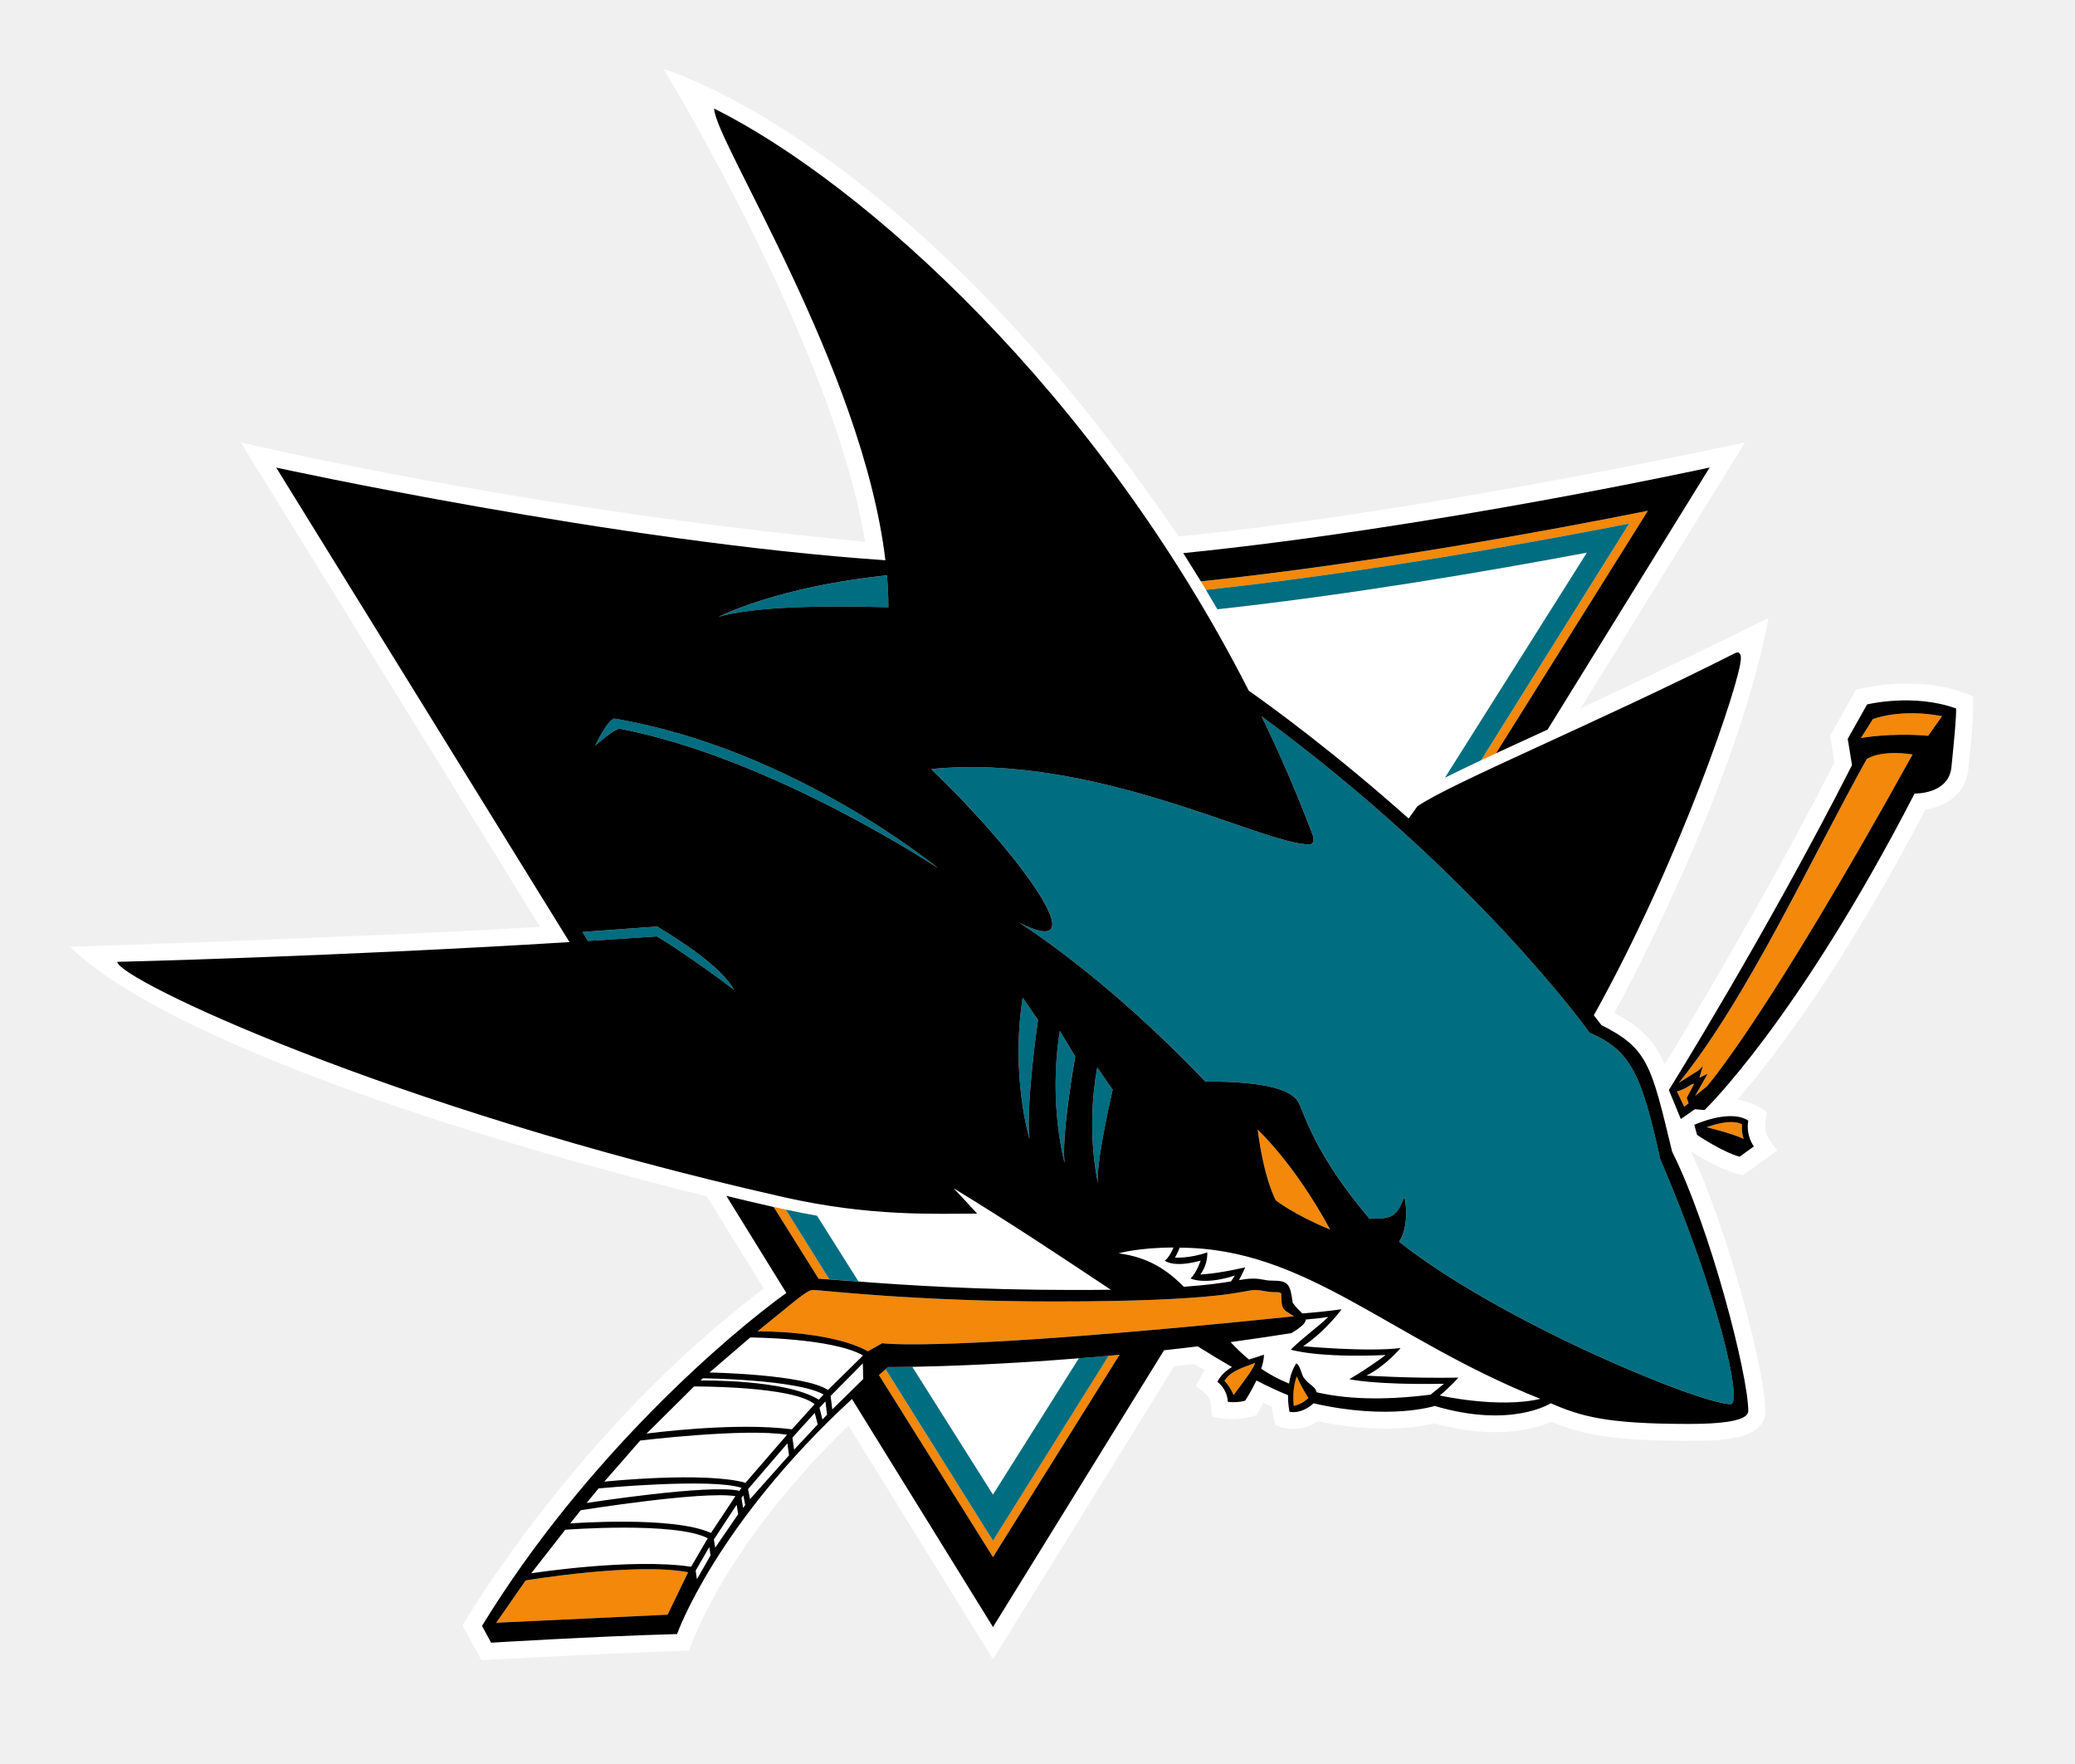
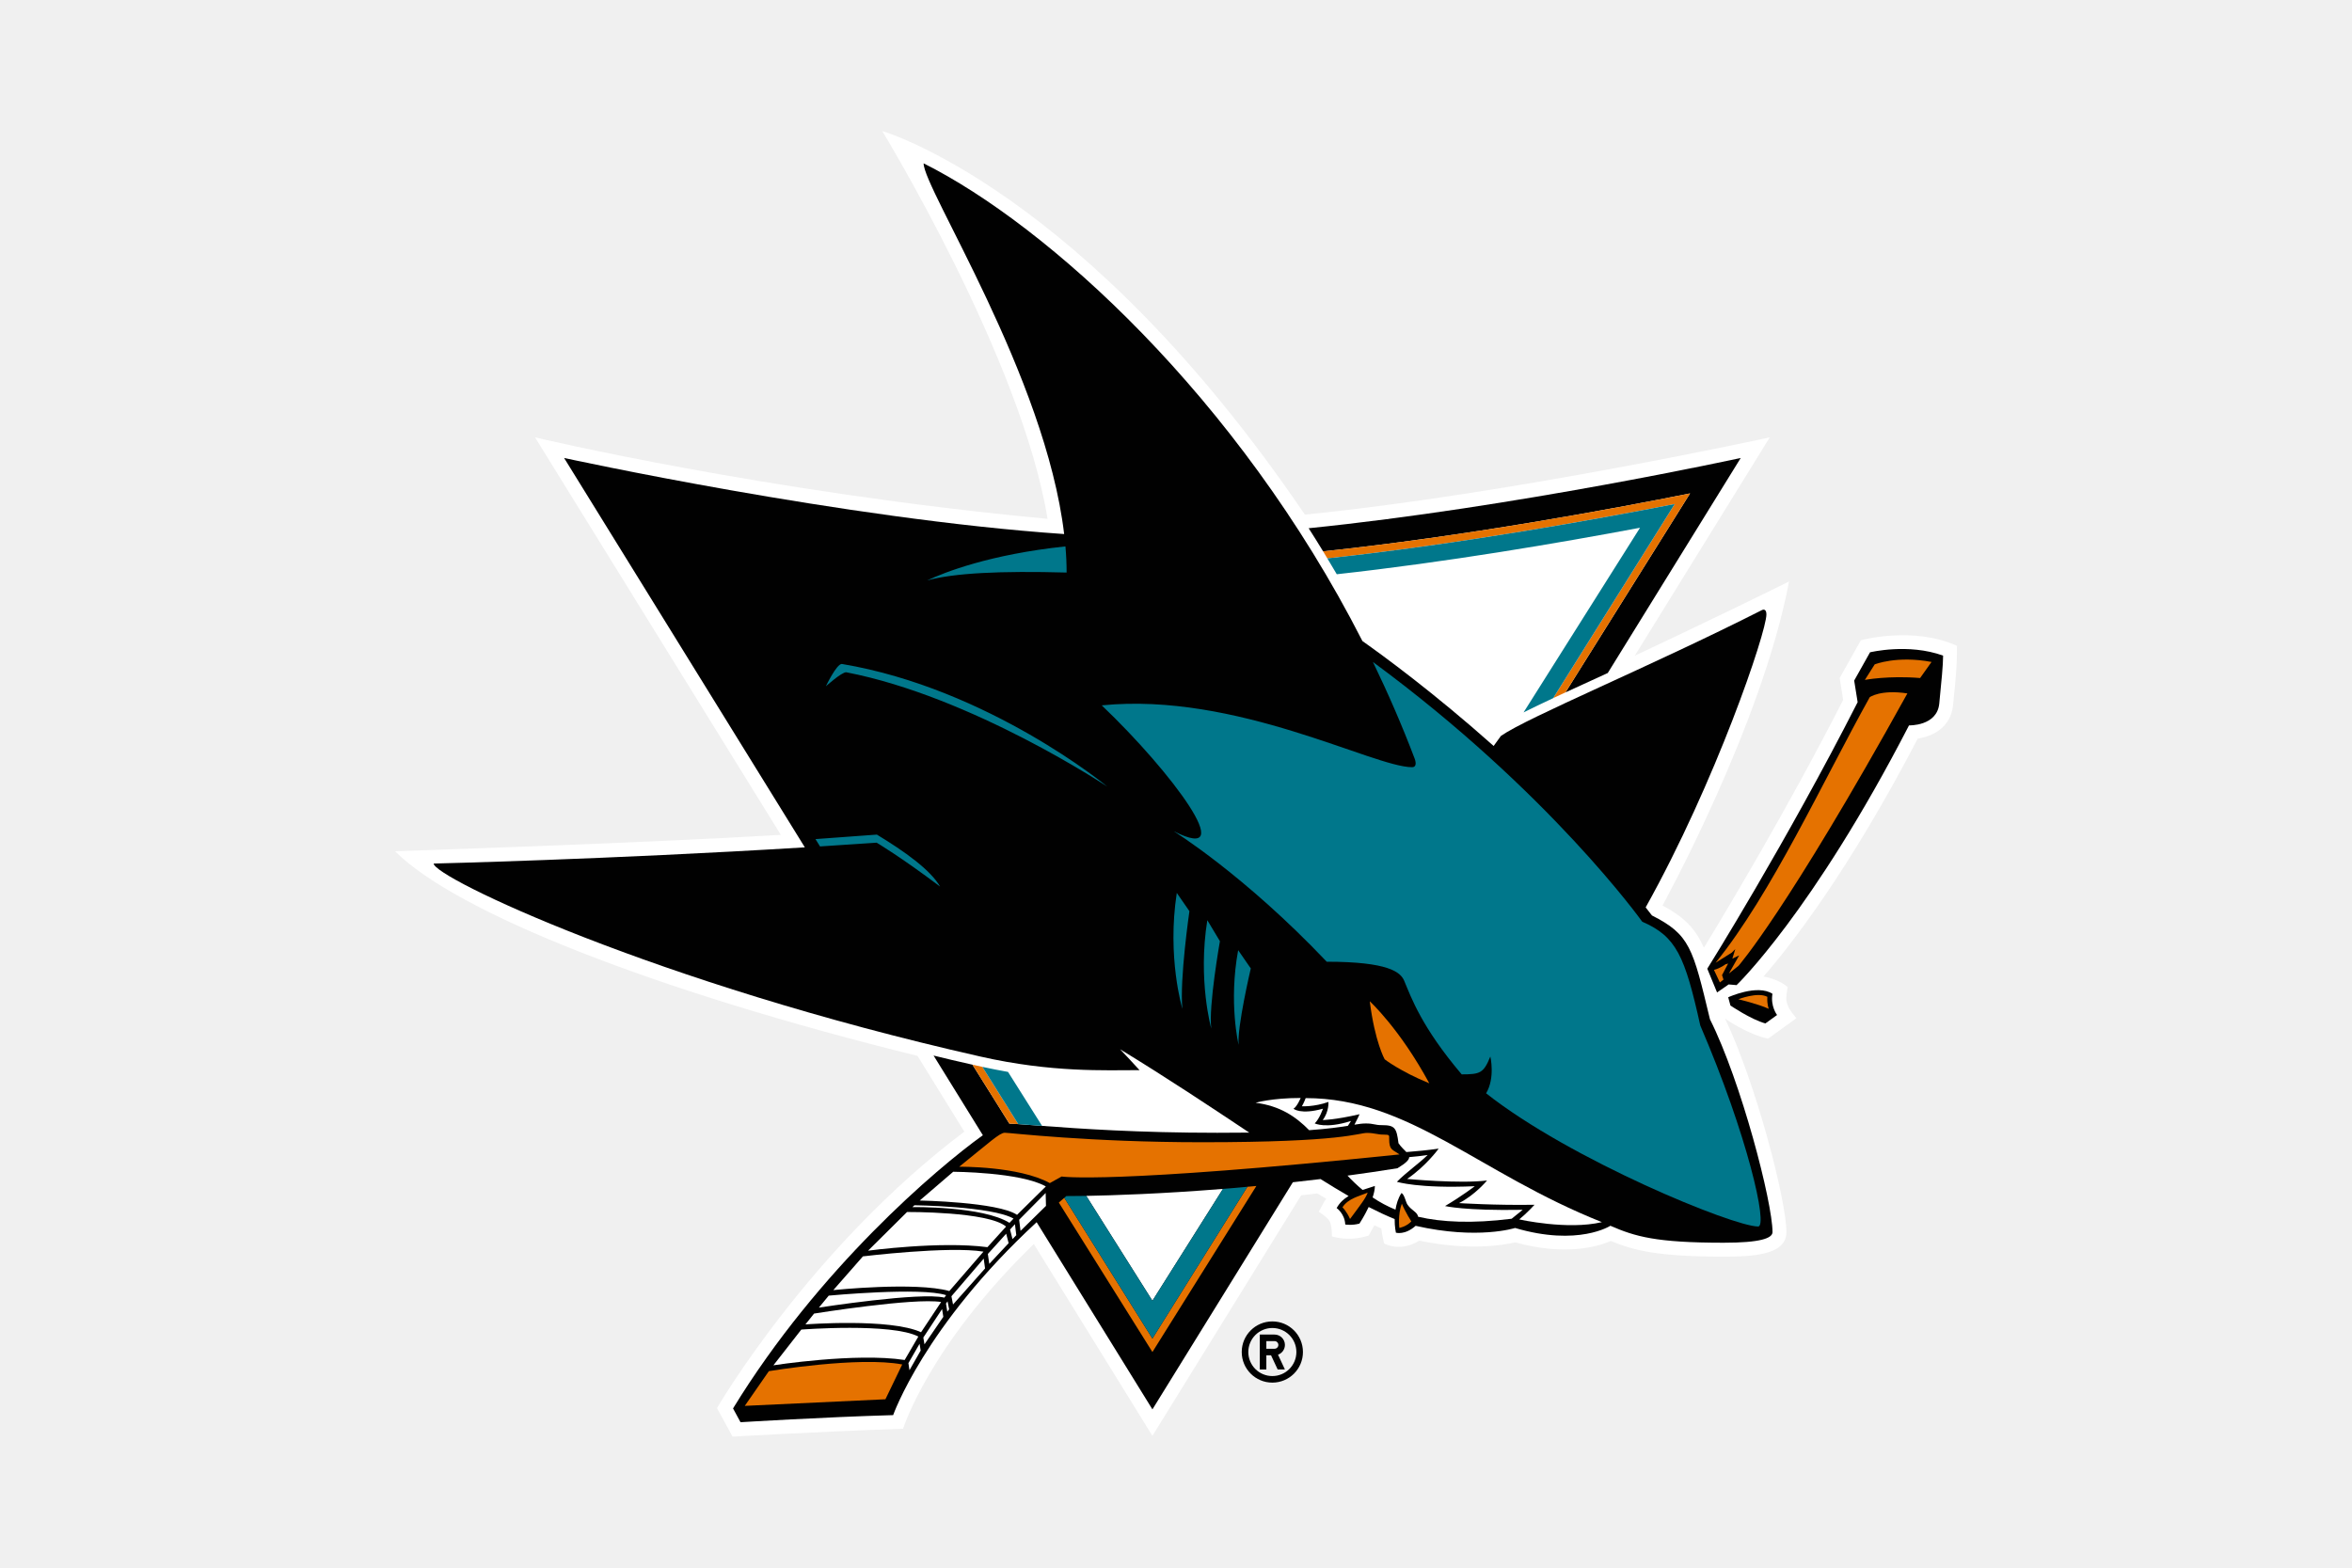
- <svg xmlns="http://www.w3.org/2000/svg" width="60" height="51" viewBox="0 0 60 51" fill="none">
-   <path d="M53.667 19.94L52.92 21.27L53.045 22.042C51.067 25.915 48.911 29.509 48.138 30.773C47.839 30.094 47.444 29.694 46.68 29.284C46.68 29.284 50.189 22.918 51.137 17.868C48.483 19.183 45.704 20.482 45.704 20.482L50.46 12.79C50.46 12.79 41.316 14.791 34.082 15.512C26.283 4.026 19.192 2 19.192 2C19.192 2 24.104 10.041 25.015 15.663C15.072 14.73 6.961 12.791 6.961 12.791L15.619 26.798C10.554 27.098 2.031 27.374 2.031 27.374C4.202 29.547 11.191 32.3 20.434 34.585L22.086 37.254C16.649 41.351 13.373 46.994 13.373 46.994L13.921 48C13.921 48 16.62 47.838 19.929 47.721C19.929 47.721 20.829 44.812 24.533 41.214L28.713 47.972L33.953 39.498L34.523 39.432L34.84 39.623C34.754 39.709 34.696 39.877 34.571 40.075C35.005 40.371 35.018 40.42 35.038 40.946C35.038 40.946 35.618 41.15 36.333 40.915L36.531 40.556L36.774 40.666C36.806 40.92 36.876 41.197 36.876 41.197C37.542 41.511 38.106 41.094 38.106 41.094C39.885 41.459 41.09 41.251 41.489 41.154C43.249 41.639 44.39 41.31 44.86 41.106C45.672 41.441 46.508 41.658 48.832 41.658C49.903 41.658 51.046 41.592 51.046 40.793C51.046 39.67 49.972 35.552 48.886 33.272C48.886 33.272 49.685 33.834 50.401 33.978L51.395 33.258C50.944 32.727 51.029 32.571 51.091 32.159C50.735 31.858 50.239 31.789 50.239 31.789C51.211 30.672 53.244 28.068 55.672 23.405C56.182 23.328 56.837 23.028 56.917 22.223C57.002 21.347 57.055 20.97 57.055 20.137C55.515 19.434 53.667 19.94 53.667 19.94ZM49.435 13.519L44.75 21.095C44.247 21.325 43.74 21.556 43.26 21.779C43.114 21.848 42.97 21.914 42.83 21.98C42.448 22.16 42.096 22.33 41.784 22.484L45.888 15.978C43.004 16.522 39.057 17.193 35.205 17.617C35.094 17.429 34.984 17.242 34.873 17.057C34.824 16.975 34.775 16.892 34.725 16.812C34.557 16.536 34.386 16.265 34.215 15.996C41.468 15.259 49.435 13.519 49.435 13.519ZM50.553 40.793C50.553 41.011 50.126 41.168 48.831 41.168C46.443 41.168 45.715 40.949 44.843 40.57C44.843 40.57 43.71 41.307 41.487 40.648C41.487 40.648 40.175 41.072 37.984 40.572C37.604 40.91 37.289 40.815 37.289 40.815C37.289 40.815 37.242 40.61 37.244 40.334C36.957 40.22 36.653 40.077 36.33 39.91C36.178 40.229 36.004 40.493 36.004 40.493C35.746 40.565 35.503 40.526 35.503 40.526C35.483 40.141 35.199 39.946 35.199 39.946C35.309 39.752 35.45 39.623 35.622 39.521C35.305 39.34 34.975 39.139 34.632 38.923C34.301 38.962 33.978 39.001 33.658 39.035L28.712 47.038L24.634 40.444C20.682 44.09 19.577 47.24 19.577 47.24C17.115 47.31 14.201 47.491 14.201 47.491L13.937 47.005C16.951 42.078 21.115 38.544 22.737 37.379L21.002 34.572C21.346 34.657 21.846 34.778 22.371 34.894C22.488 34.92 22.603 34.946 22.719 34.971C23.036 35.038 23.345 35.1 23.624 35.148L24.823 37.049C26.143 37.149 28.23 37.292 30.993 37.292C31.402 37.292 31.777 37.291 32.121 37.286C30.754 36.377 29.235 35.365 27.571 34.35C27.798 34.589 28.025 34.835 28.254 35.086C27.032 35.086 25.163 35.176 22.65 34.607C11.168 32.009 3.391 28.291 3.391 27.807C3.391 27.807 9.502 27.663 16.467 27.235L7.987 13.519C7.987 13.519 17.835 15.67 25.602 16.2C24.944 10.646 20.651 4.038 20.651 3.138C24.988 5.306 31.721 11.359 36.109 19.968C36.81 20.461 38.62 21.783 40.731 23.664L40.986 23.311C41.941 22.645 46.25 20.869 50.176 18.88C50.269 18.832 50.339 18.877 50.339 19.03C50.339 19.661 48.553 24.933 46.086 29.352L46.306 29.636C47.647 30.313 47.744 30.773 48.35 33.294C49.451 35.488 50.553 39.752 50.553 40.793ZM50.552 32.396C50.477 32.841 50.714 33.144 50.714 33.144L50.302 33.441C49.786 33.297 49.072 32.81 49.072 32.81L48.992 32.52C48.992 32.52 50.014 32.049 50.552 32.396ZM56.563 20.482C56.563 20.806 56.508 21.366 56.427 22.175C56.348 22.971 55.362 22.939 55.362 22.939C51.96 29.537 49.288 32.091 49.288 32.091L49.008 32.067L48.602 32.35L48.257 31.512C48.257 31.512 51.046 27.05 53.552 22.121L53.43 21.359L53.989 20.364C53.989 20.366 55.338 20.037 56.563 20.482Z" fill="white" />
-   <path d="M28.712 43.212L31.196 39.27C29.008 39.447 27.284 39.5 26.379 39.517L28.712 43.212Z" fill="white" />
-   <path d="M35.708 36.878C34.813 37.164 34.428 36.963 34.428 36.963C34.603 36.788 34.718 36.446 34.718 36.446C33.925 36.666 33.68 36.447 33.68 36.447C33.806 36.37 33.934 36.068 33.934 36.068C32.907 36.068 32.344 36.237 32.344 36.237C33.197 36.344 33.756 36.719 34.23 37.203C34.901 37.155 35.309 37.095 35.596 37.048L35.708 36.878Z" fill="white" />
-   <path d="M39.019 39.875C39.625 39.517 40.067 39.177 40.067 39.177C38.074 39.264 37.324 39.021 37.324 39.021C37.681 38.665 38.125 38.359 38.407 38.076C38.193 38.109 37.971 38.133 37.756 38.151C37.753 38.248 37.646 38.359 37.344 38.543C36.746 38.637 36.16 38.725 35.583 38.803C35.746 38.977 35.921 39.147 36.115 39.307C36.249 39.264 36.394 39.22 36.548 39.169C36.548 39.289 36.515 39.431 36.467 39.572C36.705 39.733 36.971 39.88 37.274 40.004C37.303 39.808 37.363 39.605 37.48 39.42C37.583 39.449 37.638 39.743 37.693 39.824C37.841 40.039 38.033 40.075 38.072 40.254C38.908 40.447 39.967 40.499 41.366 40.323L41.753 40.008C39.707 40.044 39.019 39.875 39.019 39.875Z" fill="white" />
-   <path d="M33.976 36.359C33.976 36.359 34.409 36.386 34.91 36.207C34.91 36.207 34.938 36.545 34.71 36.844C34.71 36.844 35.135 36.841 36.007 36.639C36.007 36.639 35.932 36.814 35.828 37.008C35.986 36.982 36.103 36.965 36.23 36.965C36.512 36.965 36.544 37.024 36.79 37.024C37.253 37.024 37.311 37.12 37.379 37.661C37.474 37.799 37.58 37.893 37.658 37.973C38.001 37.947 38.396 37.909 38.794 37.852C38.794 37.852 38.352 38.466 37.683 38.92C37.683 38.92 39.537 39.094 40.499 38.973C40.499 38.973 40.085 39.48 39.513 39.77C39.513 39.77 40.794 39.851 42.172 39.828C42.172 39.828 41.901 40.128 41.633 40.345C41.633 40.345 43.333 40.728 44.544 40.441C40.174 38.702 37.768 36.07 34.111 36.07C34.056 36.226 33.976 36.359 33.976 36.359Z" fill="white" />
-   <path d="M16.344 44.228L15.36 45.487C15.36 45.487 18.251 45.036 19.983 45.299L20.465 44.473C19.52 43.984 16.344 44.228 16.344 44.228Z" fill="white" />
-   <path d="M16.793 43.663L16.489 44.046C16.489 44.046 19.473 43.819 20.561 44.322L21.269 43.257C20.303 43.1 16.793 43.663 16.793 43.663Z" fill="white" />
-   <path d="M17.308 43.032L16.962 43.454C16.962 43.454 20.535 42.897 21.38 43.103L21.444 43.016C20.558 42.724 17.308 43.032 17.308 43.032Z" fill="white" />
-   <path d="M18.512 41.648L17.472 42.837C17.472 42.837 20.366 42.536 21.557 42.87L22.758 41.482C21.539 41.281 18.512 41.648 18.512 41.648Z" fill="white" />
-   <path d="M20.067 40.085L18.693 41.448C18.693 41.448 21.227 41.105 22.898 41.324L23.555 40.598C22.93 40.065 20.067 40.085 20.067 40.085Z" fill="white" />
-   <path d="M20.328 39.848L20.256 39.913C20.256 39.913 22.728 39.872 23.677 40.467L23.817 40.317C23.051 39.881 20.328 39.848 20.328 39.848Z" fill="white" />
-   <path d="M21.694 38.666L20.514 39.68C20.514 39.68 23.266 39.73 23.941 40.184L24.956 39.185C24.066 38.678 21.694 38.666 21.694 38.666Z" fill="white" />
-   <path d="M20.115 45.41L20.152 45.659L20.546 44.967L20.508 44.727L20.115 45.41Z" fill="white" />
-   <path d="M20.642 44.508L20.68 44.747L21.344 43.778L21.3 43.505L20.642 44.508Z" fill="white" />
-   <path d="M21.44 43.31L21.485 43.596L21.549 43.514L21.494 43.233L21.44 43.31Z" fill="white" />
-   <path d="M21.629 43.054L21.688 43.344L22.816 42.075L22.768 41.729L21.629 43.054Z" fill="white" />
-   <path d="M22.915 41.563L22.962 41.912L23.645 41.184L23.56 40.849L22.915 41.563Z" fill="white" />
-   <path d="M23.696 40.702L23.782 41.04L23.915 40.902L23.867 40.515L23.696 40.702Z" fill="white" />
-   <path d="M24.017 40.358L24.066 40.75L24.961 39.869L24.95 39.415L24.017 40.358Z" fill="white" />
-   <path d="M25.606 39.585C25.539 39.642 25.478 39.698 25.412 39.754L28.71 45.018L32.371 39.167C32.264 39.178 32.161 39.188 32.054 39.198L28.71 44.544L25.606 39.585Z" fill="#F3880B" />
-   <path d="M47.109 15.14L42.83 21.98C42.97 21.914 43.115 21.848 43.26 21.779L47.649 14.768C44.9 15.319 39.703 16.283 34.724 16.809C34.773 16.891 34.823 16.973 34.872 17.055C39.559 16.55 44.403 15.67 47.109 15.14Z" fill="#F3880B" />
-   <path d="M23.983 36.989L22.721 34.972C22.605 34.947 22.489 34.923 22.372 34.895L23.671 36.97C23.763 36.975 23.866 36.981 23.983 36.989Z" fill="#F3880B" />
-   <path d="M35.671 40.332C36.009 39.875 36.237 39.584 36.294 39.402C35.995 39.53 35.612 39.603 35.405 39.919C35.405 39.919 35.558 40.067 35.671 40.332Z" fill="#F3880B" />
-   <path d="M37.41 40.644C37.41 40.644 37.634 40.615 37.833 40.418C37.833 40.418 37.621 40.094 37.499 39.792C37.348 40.171 37.41 40.644 37.41 40.644Z" fill="#F3880B" />
-   <path d="M36.367 32.661C36.548 34.096 36.891 34.705 36.891 34.705C36.891 34.705 37.433 35.129 38.462 35.549C37.422 33.625 36.367 32.661 36.367 32.661Z" fill="#F3880B" />
-   <path d="M25.096 39.066L25.511 38.834C25.511 38.834 27.214 39.108 37.415 38.057C37.171 37.879 37.051 37.915 37.051 37.509C37.051 37.38 37.072 37.358 36.852 37.358C36.628 37.358 36.535 37.298 36.272 37.298C35.943 37.298 35.458 37.628 30.458 37.628C26.479 37.628 23.695 37.294 23.511 37.294C23.328 37.294 22.97 37.634 21.905 38.49C21.905 38.49 24 38.463 25.096 39.066Z" fill="#F3880B" />
-   <path d="M19.898 45.456C18.365 45.164 15.2 45.694 15.2 45.694L14.349 46.917L19.304 46.684L19.898 45.456Z" fill="#F3880B" />
-   <path d="M53.978 21.946C52.323 24.922 50.52 28.865 48.549 31.304L49.118 30.945L49.242 30.825L49.141 31.159L49.379 31.044L49.019 31.682L49.355 31.412C49.355 31.412 51.042 29.515 55.307 21.813C54.357 21.669 53.978 21.946 53.978 21.946Z" fill="#F3880B" />
-   <path d="M54.153 20.791L53.808 21.338C53.808 21.338 54.642 21.179 55.754 21.272L56.155 20.705C54.932 20.475 54.153 20.791 54.153 20.791Z" fill="#F3880B" />
-   <path d="M48.893 31.36C48.893 31.36 48.735 31.488 48.492 31.556L48.7 31.997L48.828 31.898L48.777 31.74L48.992 31.331L48.893 31.36Z" fill="#F3880B" />
-   <path d="M50.374 32.503C50.026 32.322 49.351 32.589 49.351 32.589C49.351 32.589 50.036 32.75 50.424 32.926C50.424 32.926 50.355 32.769 50.374 32.503Z" fill="#F3880B" />
-   <path d="M26.379 39.517C25.927 39.524 25.677 39.524 25.677 39.524C25.653 39.545 25.633 39.566 25.608 39.585L28.712 44.544L32.055 39.199C31.763 39.224 31.477 39.25 31.196 39.27L28.712 43.212L26.379 39.517Z" fill="#006D80" />
-   <path d="M23.983 36.989C24.214 37.005 24.497 37.025 24.824 37.05L23.625 35.149C23.346 35.101 23.037 35.038 22.721 34.972L23.983 36.989Z" fill="#006D80" />
-   <path d="M45.887 15.977L41.783 22.483C42.093 22.329 42.446 22.159 42.828 21.979L47.108 15.139C44.401 15.669 39.558 16.549 34.87 17.055C34.982 17.24 35.092 17.427 35.202 17.615C39.057 17.191 43.003 16.52 45.887 15.977Z" fill="#006D80" />
-   <path d="M25.688 17.556C25.688 17.253 25.675 16.946 25.647 16.635C22.979 16.917 21.388 17.547 20.777 17.834C21.714 17.572 23.375 17.492 25.688 17.556Z" fill="#006D80" />
-   <path d="M45.965 29.858C45.965 29.858 42.72 25.301 36.48 20.709C37.009 21.804 37.502 22.936 37.946 24.106C38.009 24.27 38 24.414 37.861 24.414C36.493 24.414 31.666 21.759 26.928 22.235C29.389 24.579 31.838 27.87 29.464 26.67C29.464 26.67 31.94 28.2 34.853 31.267C37.021 31.267 37.452 31.633 37.58 31.936C37.826 32.522 38.185 33.561 39.605 35.236C40.257 35.236 40.377 35.192 40.615 34.608C40.615 34.608 40.792 35.355 40.464 35.904C43.424 38.241 49.171 40.596 50.048 40.596C50.402 40.596 49.674 37.381 48.011 33.514C47.467 31.065 47.167 30.379 45.965 29.858Z" fill="#006D80" />
-   <path d="M18.995 27.073C18.995 27.073 19.842 27.571 21.23 28.619C20.89 28.029 19.989 27.386 19.004 26.787L16.842 26.945L17.001 27.204C17.662 27.162 18.328 27.118 18.995 27.073Z" fill="#006D80" />
-   <path d="M31.729 30.861C31.389 32.712 31.749 34.196 31.749 34.196C31.69 33.578 32.175 31.504 32.175 31.504L31.729 30.861Z" fill="#006D80" />
-   <path d="M30.644 29.804C30.303 31.927 30.783 33.621 30.783 33.621C30.68 32.841 31.088 30.543 31.088 30.543L30.644 29.804Z" fill="#006D80" />
-   <path d="M29.571 28.843C29.218 31.112 29.767 32.925 29.767 32.925C29.663 31.893 30.015 29.487 30.015 29.487L29.571 28.843Z" fill="#006D80" />
-   <path d="M27.123 25.098C27.123 25.098 22.948 21.645 17.768 20.775C17.581 20.775 17.206 21.561 17.206 21.561C17.206 21.561 17.755 21.067 17.923 21.067C22.359 21.924 27.123 25.098 27.123 25.098Z" fill="#006D80" />
-   <path d="M47.649 14.767L43.26 21.777C43.74 21.555 44.247 21.323 44.75 21.093L49.435 13.517C49.435 13.517 41.468 15.258 34.215 15.992C34.385 16.262 34.556 16.533 34.725 16.808C39.703 16.282 44.9 15.318 47.649 14.767Z" fill="black" />
-   <path d="M28.255 35.088C28.026 34.838 27.799 34.591 27.572 34.353C29.236 35.367 30.755 36.38 32.122 37.289C31.778 37.294 31.404 37.295 30.994 37.295C28.231 37.295 26.144 37.151 24.824 37.052C24.497 37.026 24.214 37.006 23.983 36.991C23.866 36.982 23.764 36.976 23.671 36.971L22.372 34.897C21.847 34.78 21.348 34.659 21.003 34.574L22.738 37.381C21.115 38.547 16.952 42.081 13.938 47.007L14.202 47.493C14.202 47.493 17.116 47.312 19.578 47.243C19.578 47.243 20.682 44.092 24.635 40.447L28.713 47.04L33.659 39.038C33.979 39.003 34.304 38.966 34.633 38.925C34.976 39.14 35.306 39.341 35.623 39.523C35.453 39.624 35.31 39.753 35.2 39.948C35.2 39.948 35.484 40.144 35.504 40.528C35.504 40.528 35.747 40.568 36.005 40.496C36.005 40.496 36.179 40.231 36.331 39.912C36.654 40.079 36.959 40.221 37.245 40.337C37.241 40.61 37.288 40.815 37.288 40.815C37.288 40.815 37.603 40.91 37.983 40.572C40.175 41.072 41.486 40.648 41.486 40.648C43.71 41.307 44.841 40.57 44.841 40.57C45.715 40.949 46.442 41.168 48.829 41.168C50.124 41.168 50.552 41.011 50.552 40.793C50.552 39.752 49.45 35.488 48.35 33.295C47.743 30.774 47.647 30.314 46.306 29.637L46.086 29.353C48.553 24.935 50.339 19.663 50.339 19.032C50.339 18.878 50.27 18.833 50.176 18.881C46.25 20.87 41.941 22.646 40.986 23.312L40.731 23.665C38.619 21.783 36.81 20.462 36.109 19.97C31.721 11.359 24.988 5.306 20.65 3.138C20.65 4.038 24.944 10.646 25.602 16.198C17.835 15.67 7.987 13.519 7.987 13.519L16.468 27.238C9.503 27.664 3.392 27.809 3.392 27.809C3.392 28.293 11.17 32.013 22.651 34.609C25.164 35.178 27.033 35.088 28.255 35.088ZM17.923 21.068C17.756 21.068 17.206 21.562 17.206 21.562C17.206 21.562 17.581 20.776 17.768 20.776C22.948 21.646 27.123 25.099 27.123 25.099C27.123 25.099 22.359 21.924 17.923 21.068ZM29.767 32.925C29.767 32.925 29.218 31.113 29.571 28.843L30.015 29.486C30.015 29.486 29.662 31.893 29.767 32.925ZM30.784 33.622C30.784 33.622 30.304 31.928 30.645 29.805L31.09 30.544C31.09 30.544 30.681 32.841 30.784 33.622ZM31.747 34.196C31.747 34.196 31.388 32.71 31.728 30.86L32.174 31.504C32.174 31.504 31.689 33.578 31.747 34.196ZM32.344 36.237C32.344 36.237 32.907 36.068 33.934 36.068C33.934 36.068 33.805 36.371 33.68 36.447C33.68 36.447 33.925 36.666 34.718 36.446C34.718 36.446 34.605 36.788 34.428 36.963C34.428 36.963 34.813 37.164 35.708 36.878L35.596 37.048C35.309 37.095 34.9 37.155 34.23 37.203C33.756 36.719 33.197 36.344 32.344 36.237ZM19.304 46.683L14.349 46.916L15.2 45.693C15.2 45.693 18.365 45.163 19.898 45.456L19.304 46.683ZM15.36 45.487L16.344 44.227C16.344 44.227 19.52 43.983 20.466 44.473L19.984 45.298C18.251 45.036 15.36 45.487 15.36 45.487ZM20.152 45.659L20.115 45.41L20.508 44.728L20.547 44.967L20.152 45.659ZM16.487 44.045L16.792 43.663C16.792 43.663 20.303 43.1 21.266 43.256L20.558 44.321C19.472 43.819 16.487 44.045 16.487 44.045ZM20.68 44.748L20.642 44.508L21.301 43.504L21.345 43.777L20.68 44.748ZM16.962 43.454L17.308 43.032C17.308 43.032 20.558 42.724 21.444 43.016L21.38 43.103C20.535 42.897 16.962 43.454 16.962 43.454ZM21.485 43.596L21.44 43.31L21.494 43.233L21.549 43.514L21.485 43.596ZM17.472 42.837L18.512 41.648C18.512 41.648 21.539 41.281 22.758 41.482L21.557 42.87C20.365 42.536 17.472 42.837 17.472 42.837ZM21.688 43.343L21.63 43.053L22.768 41.729L22.816 42.075L21.688 43.343ZM18.694 41.448L20.068 40.085C20.068 40.085 22.931 40.066 23.555 40.599L22.899 41.325C21.228 41.104 18.694 41.448 18.694 41.448ZM22.962 41.912L22.913 41.563L23.559 40.849L23.645 41.182L22.962 41.912ZM20.255 39.912L20.327 39.848C20.327 39.848 23.05 39.881 23.816 40.317L23.675 40.467C22.727 39.872 20.255 39.912 20.255 39.912ZM23.782 41.04L23.696 40.702L23.868 40.514L23.916 40.901L23.782 41.04ZM20.514 39.681L21.694 38.668C21.694 38.668 24.065 38.68 24.956 39.188L23.941 40.187C23.266 39.73 20.514 39.681 20.514 39.681ZM24.066 40.75L24.017 40.358L24.95 39.415L24.961 39.87L24.066 40.75ZM28.712 45.018L25.414 39.754C25.48 39.698 25.541 39.642 25.608 39.585C25.633 39.565 25.653 39.545 25.677 39.524C25.677 39.524 25.929 39.524 26.379 39.517C27.284 39.5 29.009 39.446 31.196 39.27C31.475 39.25 31.762 39.225 32.055 39.198C32.162 39.188 32.266 39.178 32.373 39.167L28.712 45.018ZM25.511 38.834L25.096 39.067C24 38.463 21.905 38.49 21.905 38.49C22.97 37.634 23.327 37.294 23.511 37.294C23.696 37.294 26.48 37.628 30.458 37.628C35.456 37.628 35.943 37.298 36.272 37.298C36.534 37.298 36.628 37.358 36.852 37.358C37.072 37.358 37.051 37.38 37.051 37.509C37.051 37.915 37.171 37.881 37.415 38.057C27.214 39.11 25.511 38.834 25.511 38.834ZM35.671 40.332C35.557 40.067 35.405 39.92 35.405 39.92C35.612 39.603 35.995 39.53 36.294 39.402C36.237 39.584 36.01 39.875 35.671 40.332ZM37.41 40.644C37.41 40.644 37.349 40.171 37.499 39.793C37.621 40.093 37.833 40.418 37.833 40.418C37.633 40.616 37.41 40.644 37.41 40.644ZM41.366 40.322C39.967 40.498 38.908 40.446 38.071 40.253C38.034 40.074 37.843 40.039 37.693 39.823C37.637 39.741 37.583 39.446 37.48 39.419C37.362 39.603 37.302 39.807 37.274 40.002C36.971 39.879 36.705 39.733 36.467 39.571C36.515 39.43 36.548 39.289 36.548 39.167C36.394 39.219 36.249 39.263 36.115 39.306C35.921 39.146 35.746 38.976 35.583 38.802C36.16 38.724 36.748 38.635 37.344 38.542C37.646 38.357 37.753 38.247 37.756 38.15C37.971 38.132 38.191 38.108 38.407 38.075C38.125 38.356 37.681 38.663 37.324 39.02C37.324 39.02 38.074 39.263 40.067 39.176C40.067 39.176 39.625 39.517 39.019 39.874C39.019 39.874 39.708 40.043 41.754 40.007L41.366 40.322ZM41.632 40.346C41.9 40.129 42.171 39.83 42.171 39.83C40.793 39.854 39.511 39.771 39.511 39.771C40.084 39.48 40.497 38.974 40.497 38.974C39.535 39.094 37.682 38.922 37.682 38.922C38.351 38.468 38.793 37.853 38.793 37.853C38.395 37.909 38 37.947 37.657 37.974C37.579 37.894 37.472 37.8 37.378 37.663C37.308 37.122 37.252 37.025 36.788 37.025C36.542 37.025 36.509 36.967 36.229 36.967C36.102 36.967 35.985 36.983 35.826 37.01C35.932 36.816 36.006 36.641 36.006 36.641C35.134 36.842 34.709 36.846 34.709 36.846C34.936 36.545 34.909 36.208 34.909 36.208C34.408 36.387 33.974 36.36 33.974 36.36C33.974 36.36 34.055 36.227 34.108 36.073C37.766 36.073 40.172 38.704 44.542 40.443C43.333 40.729 41.632 40.346 41.632 40.346ZM36.367 32.661C36.367 32.661 37.422 33.625 38.462 35.549C37.433 35.129 36.891 34.705 36.891 34.705C36.891 34.705 36.548 34.096 36.367 32.661ZM37.859 24.413C37.998 24.413 38.008 24.269 37.944 24.105C37.501 22.935 37.008 21.801 36.478 20.708C42.718 25.299 45.964 29.857 45.964 29.857C47.165 30.378 47.466 31.064 48.009 33.514C49.673 37.381 50.401 40.596 50.045 40.596C49.168 40.596 43.422 38.241 40.461 35.904C40.79 35.355 40.612 34.608 40.612 34.608C40.374 35.194 40.254 35.236 39.602 35.236C38.183 33.561 37.824 32.521 37.578 31.936C37.45 31.633 37.018 31.267 34.85 31.267C31.938 28.2 29.462 26.67 29.462 26.67C31.835 27.869 29.386 24.579 26.925 22.235C31.666 21.759 36.492 24.413 37.859 24.413ZM25.688 17.556C23.375 17.492 21.714 17.571 20.777 17.832C21.388 17.546 22.979 16.916 25.647 16.633C25.674 16.946 25.688 17.253 25.688 17.556ZM18.995 27.073C18.328 27.118 17.66 27.162 17.001 27.204L16.842 26.945L19.004 26.787C19.99 27.386 20.89 28.029 21.23 28.619C19.842 27.571 18.995 27.073 18.995 27.073Z" fill="black" />
-   <path d="M48.992 32.52L49.072 32.811C49.072 32.811 49.786 33.298 50.302 33.442L50.714 33.145C50.714 33.145 50.477 32.842 50.552 32.398C50.014 32.049 48.992 32.52 48.992 32.52ZM49.349 32.59C49.349 32.59 50.025 32.323 50.372 32.504C50.353 32.77 50.421 32.927 50.421 32.927C50.034 32.751 49.349 32.59 49.349 32.59Z" fill="black" />
-   <path d="M53.989 20.366L53.429 21.361L53.552 22.123C51.045 27.052 48.257 31.514 48.257 31.514L48.602 32.352L49.008 32.069L49.288 32.093C49.288 32.093 51.959 29.538 55.362 22.942C55.362 22.942 56.348 22.973 56.427 22.177C56.508 21.369 56.563 20.808 56.563 20.485C55.338 20.037 53.989 20.366 53.989 20.366ZM48.827 31.898L48.699 31.997L48.49 31.556C48.735 31.488 48.892 31.36 48.892 31.36L48.99 31.331L48.774 31.74L48.827 31.898ZM49.354 31.411L49.017 31.682L49.378 31.044L49.139 31.159L49.24 30.824L49.117 30.945L48.548 31.303C50.518 28.864 52.321 24.922 53.977 21.946C53.977 21.946 54.355 21.669 55.304 21.813C51.041 29.516 49.354 31.411 49.354 31.411ZM56.156 20.705L55.755 21.272C54.643 21.179 53.809 21.338 53.809 21.338L54.154 20.791C54.154 20.791 54.932 20.475 56.156 20.705Z" fill="black" />
+ <svg xmlns="http://www.w3.org/2000/svg" viewBox="0 0 960 640">
+   <path fill="#010101" d="M519.326 539.463c-6.897 0-12.497 5.591-12.497 12.494 0 6.893 5.6 12.492 12.497 12.492s12.488-5.599 12.488-12.492c0-6.903-5.591-12.494-12.488-12.494m0 22.306a9.804 9.804 0 0 1-9.813-9.812 9.8 9.8 0 0 1 9.813-9.807c5.421 0 9.81 4.385 9.81 9.807s-4.389 9.812-9.81 9.812m5.133-12.709a4.235 4.235 0 0 0-4.239-4.232h-6.02v14.26h2.676v-5.791h1.921l2.703 5.791h2.959l-2.822-6.039a4.24 4.24 0 0 0 2.822-3.989m-4.239 1.559h-3.344v-3.12h3.344c.859 0 1.563.699 1.563 1.562a1.56 1.56 0 0 1-1.563 1.558" />
+   <path fill="#fff" d="m759.543 261.372-8.658 15.413 1.427 8.956c-22.91 44.87-47.897 86.513-56.847 101.167-3.469-7.866-8.043-12.513-16.894-17.247 0 0 40.655-73.767 51.649-132.269-30.75 15.229-62.96 30.293-62.96 30.293l55.094-89.131s-105.943 23.175-189.756 31.536C442.246 76.979 360.095 53.5 360.095 53.5s56.9 93.172 67.479 158.318c-115.225-10.817-209.192-33.264-209.192-33.264l100.325 162.279c-58.705 3.484-157.472 6.679-157.472 6.679 25.176 25.173 106.158 57.084 213.258 83.544l19.11 30.929c-62.988 47.478-100.957 112.85-100.957 112.85l6.364 11.665s31.261-1.869 69.606-3.235c0 0 10.437-33.695 53.349-75.398l48.411 78.313 60.711-98.2 6.61-.766 3.669 2.203c-1.004 1.002-1.68 2.938-3.123 5.242 5.037 3.425 5.182 3.995 5.423 10.092 0 0 6.706 2.362 14.992-.357l2.307-4.161 2.823 1.276c.353 2.95 1.172 6.162 1.172 6.162 7.723 3.633 14.26-1.193 14.26-1.193 20.617 4.239 34.564 1.822 39.185.7 20.4 5.616 33.607 1.817 39.08-.558 9.379 3.877 19.096 6.394 46.02 6.394 12.414 0 25.64-.766 25.64-10.027 0-13.001-12.427-60.729-25.033-87.14 0 0 9.255 6.513 17.56 8.174l11.528-8.341c-5.236-6.155-4.241-7.954-3.541-12.723-4.111-3.484-9.866-4.292-9.866-4.292 11.27-12.938 34.814-43.119 62.959-97.137 5.918-.896 13.5-4.372 14.41-13.692 1.003-10.148 1.603-14.523 1.603-24.166-17.818-8.16-39.222-2.299-39.222-2.299z" />
+   <path fill="#010101" d="m689.817 201.435-50.854 81.235a2752 2752 0 0 1 17.27-7.921l54.27-87.787s-92.32 20.166-176.354 28.686c2 3.117 3.956 6.255 5.895 9.436 57.701-6.09 117.905-17.268 149.773-23.649" />
+   <path fill="#010101" d="M697.944 416.114c-7.023-29.206-8.168-34.539-23.677-42.384l-2.57-3.292c28.59-51.196 49.286-112.289 49.286-119.601 0-1.772-.819-2.297-1.884-1.744-45.485 23.059-95.437 43.632-106.484 51.349l-2.963 4.094c-24.458-21.794-45.44-37.118-53.558-42.829-50.848-99.77-128.855-169.9-179.11-195.02 0 10.419 49.742 86.993 57.364 151.338-89.978-6.133-204.105-31.063-204.105-31.063l98.265 158.964c-80.7 4.945-151.497 6.615-151.497 6.615 0 5.611 90.117 48.703 223.166 78.793 29.095 6.596 50.769 5.55 64.939 5.55a546 546 0 0 0-7.929-8.524c19.288 11.76 36.877 23.484 52.716 34.021-3.974.054-8.305.072-13.078.072-31.991 0-56.176-1.668-71.486-2.82-3.793-.292-7.061-.535-9.739-.725-1.359-.083-2.555-.148-3.618-.208l-15.052-24.042c-6.069-1.34-11.872-2.755-15.877-3.733l20.113 32.519c-18.786 13.511-67.025 54.461-101.966 111.538l3.054 5.634s33.76-2.095 62.299-2.902c0 0 12.799-36.509 58.569-78.752l47.254 76.407 57.322-92.726a871 871 0 0 0 11.299-1.3c3.969 2.486 7.798 4.82 11.446 6.921-1.959 1.169-3.607 2.672-4.874 4.922 0 0 3.3 2.261 3.514 6.713 0 0 2.834.457 5.794-.379 0 0 2.018-3.064 3.767-6.762 3.758 1.918 7.292 3.585 10.605 4.909-.03 3.2.508 5.569.508 5.569s3.66 1.116 8.055-2.802c25.408 5.788 40.591.879 40.591.879 25.787 7.634 38.898-.903 38.898-.903 10.1 4.393 18.545 6.928 46.205 6.928 15.011 0 19.968-1.823 19.968-4.351 0-12.064-12.772-61.466-25.53-86.874zM470.375 531.025l-27.01-42.813c10.48-.191 30.441-.814 55.808-2.856z" />
+   <path fill="#010101" d="m705.388 407.131.917 3.367s8.276 5.646 14.254 7.313l4.775-3.443s-2.748-3.514-1.885-8.665c-6.212-4.028-18.061 1.428-18.061 1.428m57.892-140.829-6.471 11.534 1.41 8.825c-29.037 57.117-61.367 108.811-61.367 108.811l3.992 9.696 4.728-3.279 3.23.282s30.952-29.602 70.387-106.039c0 0 11.41.383 12.345-8.869.923-9.356 1.568-15.859 1.568-19.605-14.203-5.162-29.822-1.357-29.822-1.357z" />
+   <path fill="#e57200" d="M434.407 489.001c-.771.641-1.473 1.294-2.229 1.947l38.197 61.008 42.428-67.788c-1.223.125-2.464.232-3.675.333l-38.753 61.958zM683.56 205.756l-49.605 79.254c1.645-.772 3.307-1.534 5.008-2.339l50.854-81.236c-31.867 6.381-92.071 17.559-149.773 23.65.577.949 1.144 1.909 1.72 2.861 54.315-5.854 110.438-16.055 141.796-22.19M415.601 458.909l-14.637-23.366c-1.338-.291-2.692-.576-4.033-.884l15.051 24.042c1.063.059 2.259.124 3.619.208m135.432 38.735c3.915-5.284 6.572-8.655 7.201-10.774-3.455 1.501-7.88 2.326-10.291 5.996 0 0 1.761 1.715 3.09 4.778m20.124 3.627s2.613-.339 4.898-2.63c0 0-2.425-3.751-3.873-7.242-1.722 4.387-1.024 9.872-1.024 9.872zm-12.068-92.501c2.09 16.634 6.084 23.687 6.084 23.687s6.27 4.908 18.207 9.794c-12.056-22.303-24.291-33.481-24.291-33.481M428.5 482.993l4.803-2.689s19.724 3.181 137.918-9.011c-2.815-2.049-4.21-1.645-4.21-6.346 0-1.503.255-1.752-2.321-1.752-2.571 0-3.675-.683-6.717-.683-3.79 0-9.444 3.8-67.358 3.8-46.08 0-78.369-3.871-80.5-3.871-2.104 0-6.254 3.948-18.596 13.873 0 0 24.269-.314 36.981 6.68zm-60.245 74.039c-17.759-3.396-54.434 2.736-54.434 2.736l-9.828 14.17 57.405-2.694zm394.904-272.405c-19.193 34.467-40.071 80.153-62.911 108.414l6.583-4.126 1.442-1.428-1.19 3.876 2.79-1.326-4.197 7.396 3.91-3.137s19.536-21.97 68.942-111.215c-10.988-1.666-15.369 1.546-15.369 1.546m2.018-13.389-4.004 6.333s9.673-1.845 22.546-.769l4.66-6.565c-14.179-2.675-23.202 1-23.202 1z" />
+   <path fill="#e57200" d="M704.234 393.694s-1.826 1.481-4.664 2.271l2.41 5.105 1.488-1.149-.594-1.837 2.482-4.729zm17.135 13.247c-4.016-2.089-11.837 1.005-11.837 1.005s7.937 1.858 12.421 3.9c0 0-.795-1.828-.584-4.905" />
+   <path fill="#00778b" d="M415.601 458.91c2.677.189 5.945.433 9.738.724l-13.897-22.03c-3.236-.558-6.815-1.288-10.478-2.06zm27.764 29.302c-5.251.083-8.135.077-8.135.077-.292.237-.544.481-.823.712l35.969 57.459 38.752-61.958c-3.407.32-6.714.616-9.955.854l-28.798 45.669zm226.033-272.764-47.534 75.389c3.576-1.787 7.681-3.752 12.092-5.826l49.604-79.254c-31.359 6.135-87.481 16.336-141.796 22.19a362 362 0 0 1 3.856 6.485c44.632-4.918 90.354-12.692 123.779-18.984zm-234.044 18.293c0-3.514-.16-7.067-.478-10.677-30.917 3.272-49.344 10.573-56.423 13.888 10.849-3.024 30.098-3.951 56.901-3.211m234.948 142.541s-37.607-52.785-109.925-106.041c6.145 12.709 11.864 25.838 17.01 39.397.73 1.905.622 3.568-1.002 3.568-15.84 0-71.76-30.756-126.692-25.246 28.53 27.169 56.894 65.293 29.392 51.393 0 0 28.717 17.722 62.444 53.264 25.126 0 30.122 4.239 31.599 7.752 2.862 6.783 7.026 18.832 23.476 38.232 7.55 0 8.932-.493 11.697-7.278 0 0 2.057 8.661-1.724 15.014 34.286 27.088 100.859 54.377 111.037 54.377 4.097 0-4.34-37.257-23.62-82.059-6.3-28.378-9.775-36.332-23.692-42.373Zm-312.501-32.263s9.807 5.769 25.909 17.922c-3.953-6.842-14.383-14.289-25.802-21.22l-25.058 1.837 1.849 2.991c7.655-.488 15.357-1.008 23.102-1.531zm147.572 43.887c-3.968 21.441.184 38.651.184 38.651-.679-7.166 4.97-31.198 4.97-31.198zm-12.59-12.24c-3.951 24.603 1.615 44.23 1.615 44.23-1.188-9.041 3.528-35.664 3.528-35.664zm-12.458-11.132c-4.075 26.296 2.277 47.294 2.277 47.294-1.182-11.963 2.876-39.838 2.876-39.838zm-28.343-43.392s-48.355-40.014-108.384-50.091c-2.17 0-6.51 9.124-6.51 9.124s6.356-5.731 8.288-5.731c51.406 9.895 106.606 46.698 106.606 46.698" />
+   <path fill="#fff" d="M589.818 492.361c7.003-4.149 12.134-8.096 12.134-8.096-23.093 1.008-31.796-1.806-31.796-1.806 4.133-4.125 9.295-7.681 12.563-10.946-2.488.392-5.044.665-7.54.878-.03 1.123-1.262 2.399-4.784 4.536a788 788 0 0 1-20.404 3.01c1.897 2.018 3.921 3.983 6.168 5.848 1.564-.512 3.232-1.016 5.014-1.621 0 1.412-.377 3.045-.918 4.678a51 51 0 0 0 9.332 4.992c.362-2.262 1.042-4.625 2.413-6.762 1.17.327 1.805 3.746 2.461 4.684 1.713 2.506 3.963 2.915 4.381 4.98 9.682 2.227 21.965 2.844 38.162.808l4.494-3.644c-23.698.427-31.68-1.538-31.68-1.538zm-38.381-34.733c-10.356 3.306-14.806.991-14.806.991 2.03-2.024 3.343-5.996 3.343-5.996-9.166 2.559-12.009.012-12.009.012 1.454-.878 2.923-4.393 2.923-4.393-11.897 0-18.397 1.96-18.397 1.96 9.881 1.241 16.355 5.58 21.855 11.189 7.75-.552 12.493-1.246 15.815-1.787z" />
+   <path fill="#fff" d="M531.387 451.627s5.019.302 10.834-1.77c0 0 .308 3.895-2.325 7.391 0 0 4.919-.035 15.028-2.374 0 0-.872 2.018-2.093 4.273 1.829-.302 3.207-.498 4.658-.498 3.25 0 3.639.683 6.491.683 5.379 0 6.041 1.116 6.836 7.379 1.089 1.597 2.351 2.678 3.211 3.609 3.981-.308 8.567-.742 13.179-1.395 0 0-5.132 7.124-12.875 12.371 0 0 21.489 2.025 32.619.63 0 0-4.805 5.865-11.415 9.236 0 0 14.853.95 30.806.678 0 0-3.131 3.461-6.25 5.977 0 0 19.714 4.448 33.737 1.111-50.644-20.143-78.516-50.632-120.902-50.632-.628 1.787-1.539 3.331-1.539 3.331M327.07 542.792l-11.391 14.586s33.493-5.225 53.579-2.174l5.576-9.563c-10.951-5.675-47.763-2.849-47.763-2.849z" />
+   <path fill="#fff" d="m332.277 536.261-3.529 4.422s34.576-2.629 47.191 3.2l8.204-12.347c-11.178-1.811-51.866 4.725-51.866 4.725m5.986-7.325-4.024 4.885s41.412-6.453 51.207-4.073l.727-.997c-10.252-3.377-47.909.184-47.909.184zm13.951-16.029-12.077 13.767s33.571-3.486 47.351.385l13.925-16.087c-14.141-2.327-49.199 1.935-49.199 1.935m18.011-18.112-15.912 15.79s29.355-3.976 48.716-1.436l7.611-8.406c-7.251-6.185-40.415-5.948-40.415-5.948" />
+   <path fill="#fff" d="m373.244 492.041-.834.754s28.634-.44 39.622 6.423l1.651-1.739c-8.884-5.047-40.439-5.438-40.439-5.438m15.823-13.678-13.671 11.743s31.897.581 39.726 5.846l11.754-11.592c-10.332-5.866-37.809-5.997-37.809-5.997m-18.284 78.123.433 2.892 4.569-8.02-.445-2.774zm6.085-10.442.469 2.773 7.688-11.232-.502-3.17zm9.249-13.884.541 3.312.739-.95-.636-3.248zm2.223-2.975.65 3.372 13.075-14.716-.549-4.014zm14.871-17.263.573 4.043 7.903-8.448-.999-3.864zm9.05-9.979 1.009 3.911 1.538-1.602-.546-4.482zm3.719-3.989.564 4.535 10.385-10.187-.127-5.277z" />
</svg>
